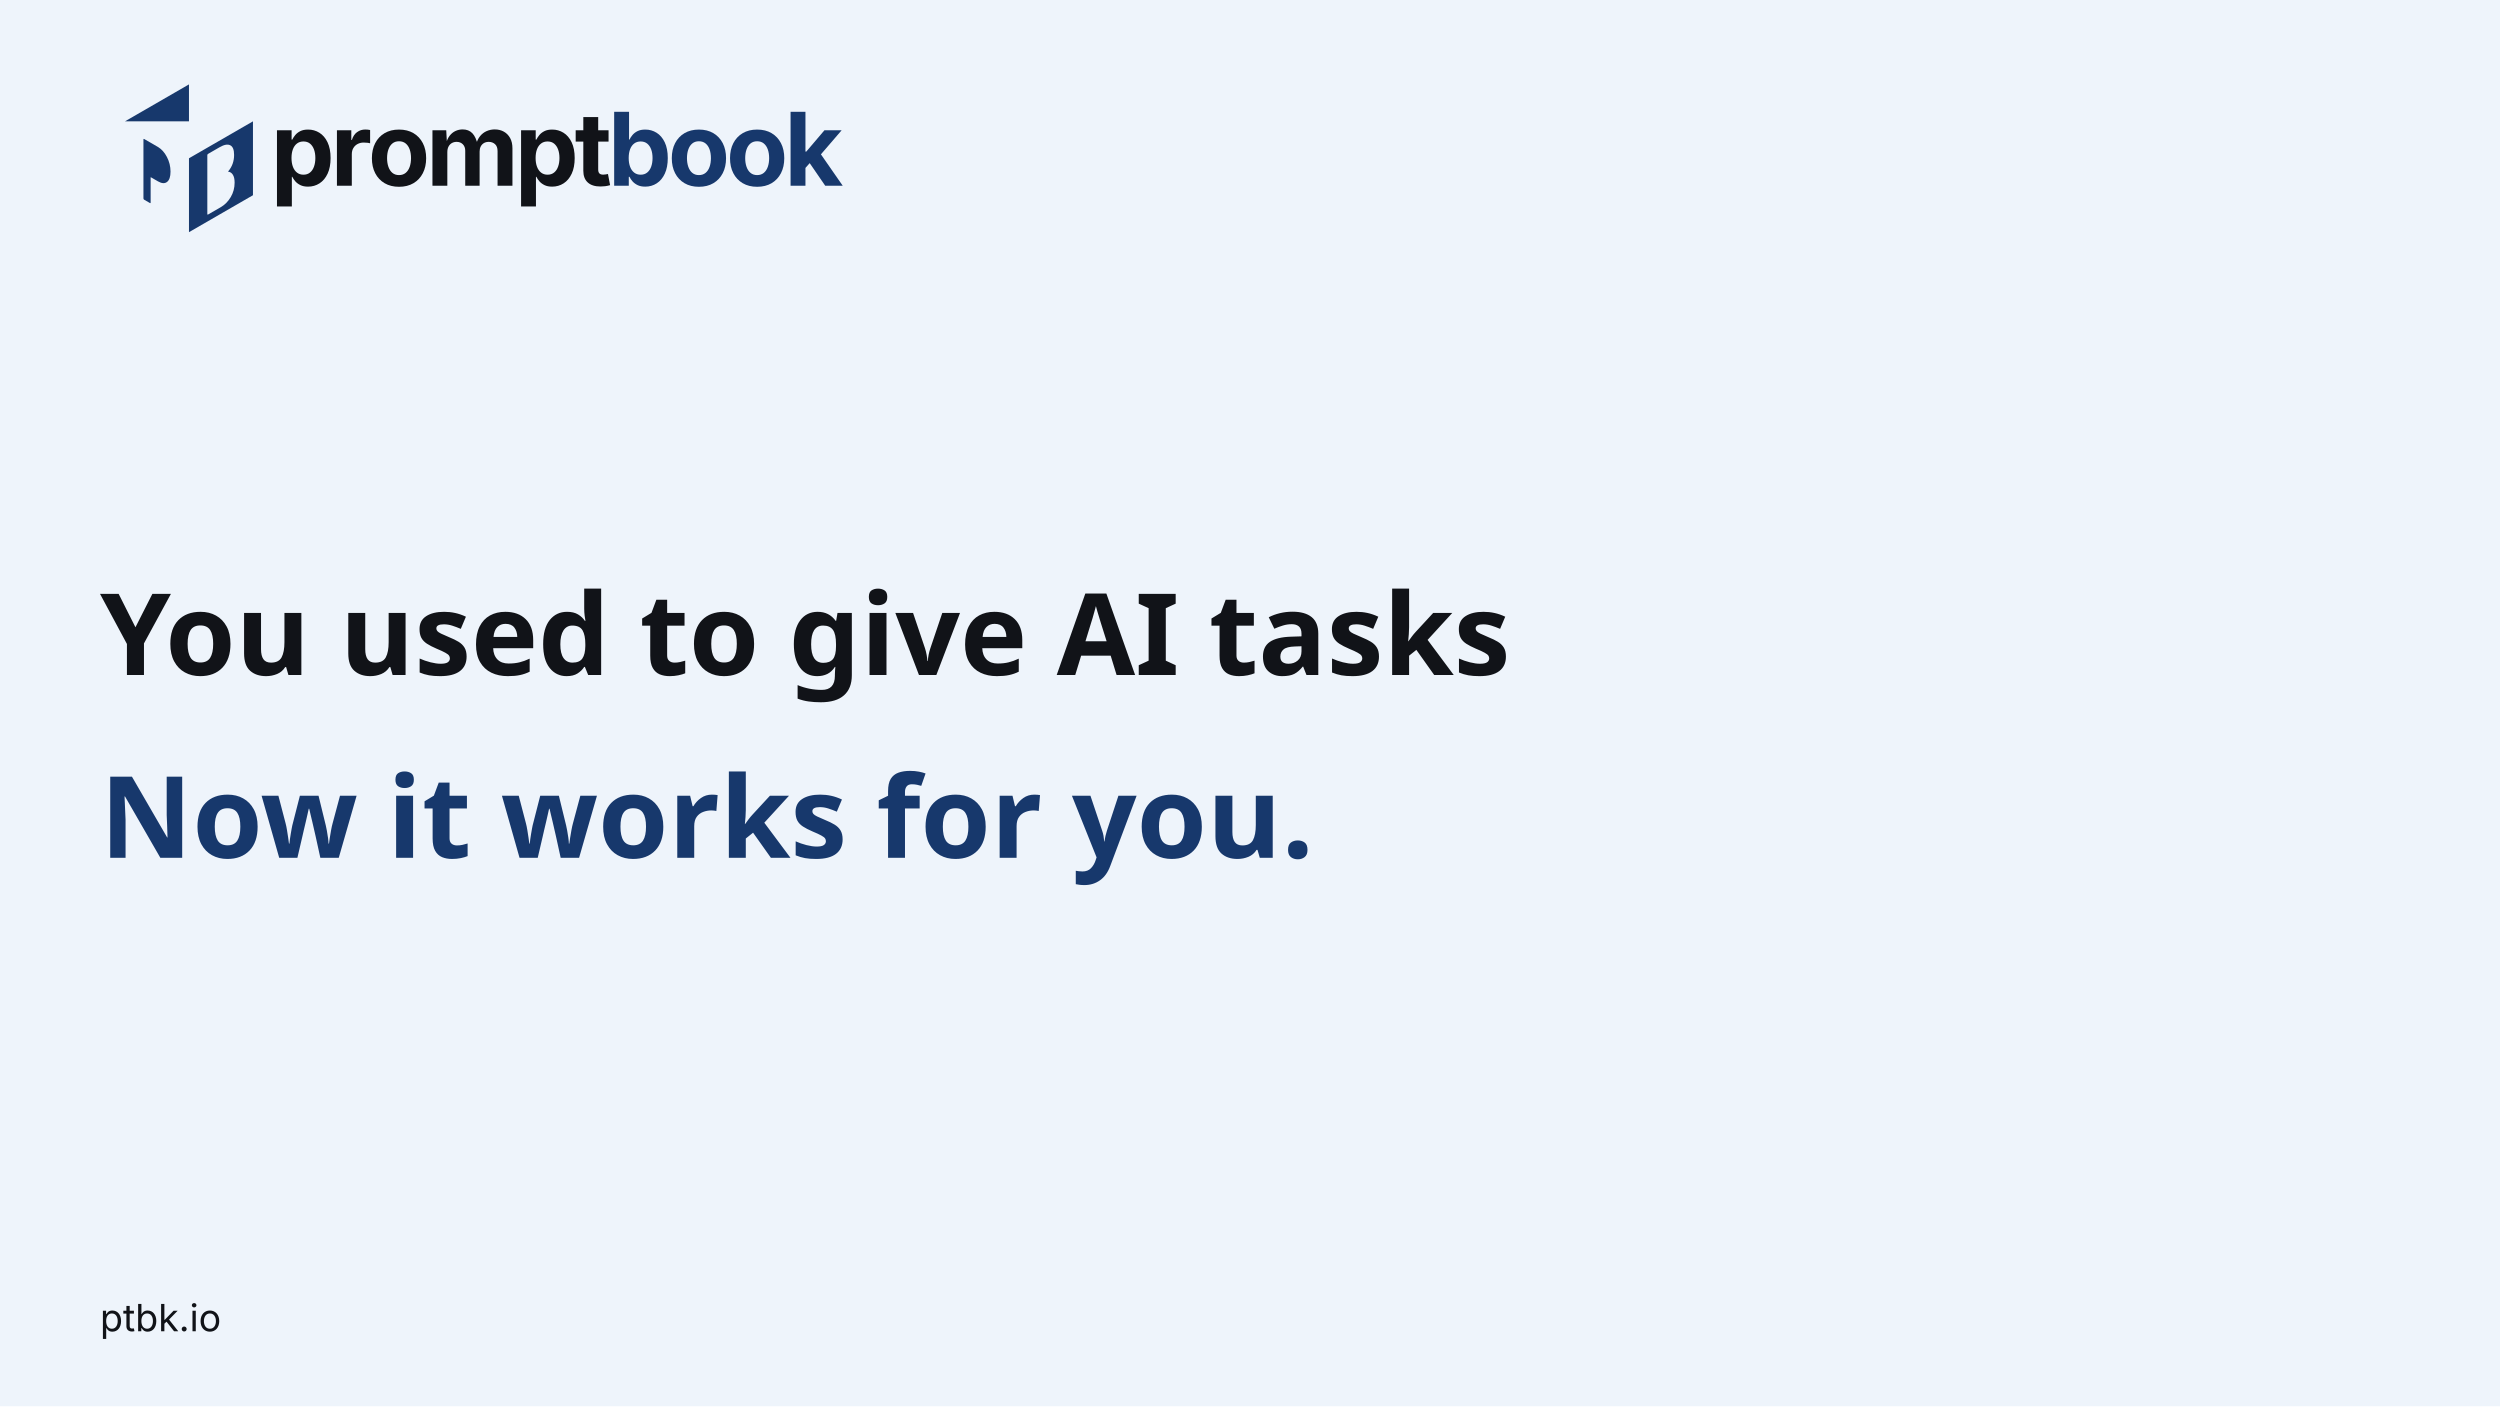
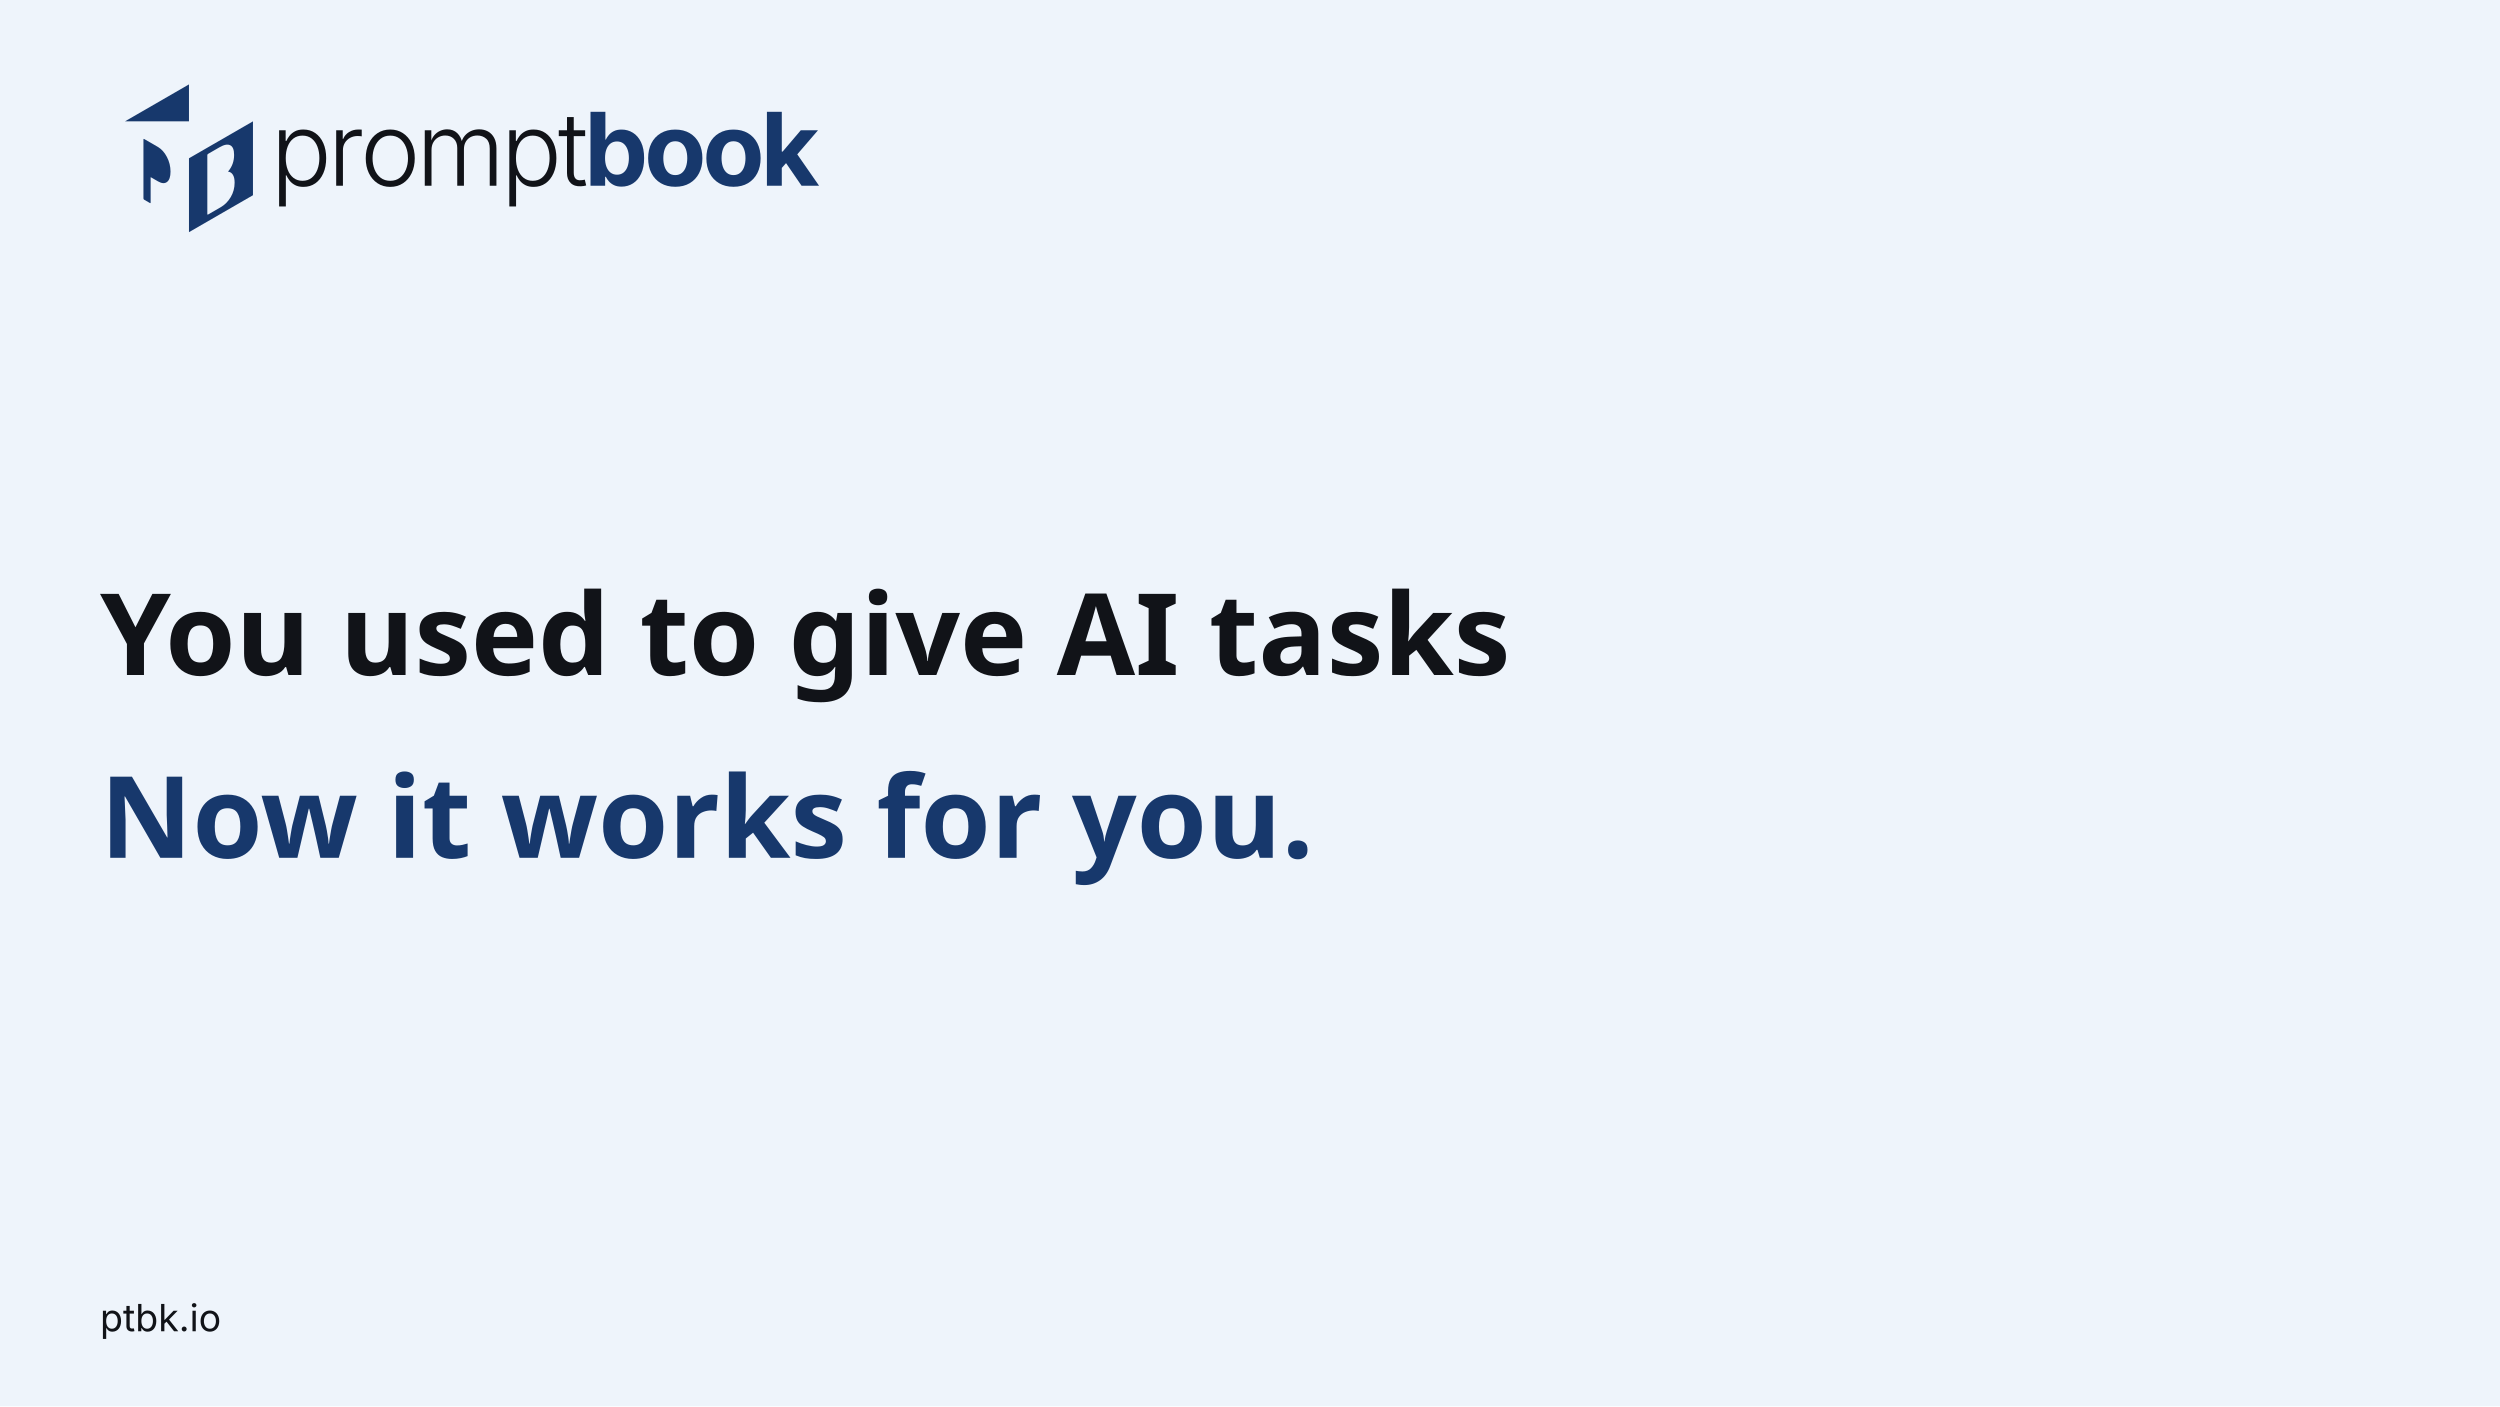
<svg xmlns="http://www.w3.org/2000/svg" width="1600" height="900" viewBox="0 0 1600 900" role="img">
  <rect width="1600" height="900" fill="#EEF4FB" />
  <g transform="translate(64 48) scale(.65)">
    <g transform="translate(10 4.395833) scale(1.212565)">
      <path fill="#17386C" transform="matrix(0.992349 0.572933 -0.992349 0.572933 -100.273 -96.45293)" d="M 170.435,57.258 V 4.896 l 26.181,26.181 v 0 z" />
      <path fill="#17386C" transform="matrix(0.992349 0.572933 0 1.145866 -157.0928 -136.5028)" d="m 197.138,68.251 c 3.15,0 5.687,1.146 7.61,3.437 1.964,2.25 2.946,5.217 2.946,8.899 0,3.601 -0.941,6.505 -2.823,8.715 -1.882,2.209 -4.357,3.314 -7.426,3.314 h -5.769 c -0.164,0 -0.245,0.082 -0.245,0.245 V 110.659 c 0,0.409 -0.205,0.614 -0.614,0.614 h -4.664 c -0.409,0 -0.614,-0.205 -0.614,-0.614 V 68.864 c 0,-0.409 0.205,-0.614 0.614,-0.614 z" />
      <path fill="#17386C" transform="matrix(0.9923484 -0.5729326 0 1.145865 -167.4698 124.8194)" d="m 233.255,63.55 v 52.362 h 52.362 V 63.55 Z m 15.625,4.7 h 9.39 c 3.723,0 6.629,0.982 8.715,2.946 2.128,1.923 3.191,4.746 3.191,8.469 0,4.419 -1.575,7.467 -4.726,9.145 -0.205,0.123 -0.225,0.225 -0.061,0.306 1.637,0.982 2.905,2.353 3.805,4.112 0.941,1.759 1.411,3.846 1.411,6.26 h 5.2e-4 c 0,3.723 -1.064,6.608 -3.192,8.654 -2.087,2.046 -4.848,3.069 -8.285,3.069 h -10.249 c -0.409,0 -0.613,-0.205 -0.613,-0.614 V 68.864 c 0,-0.409 0.204,-0.614 0.613,-0.614 z" />
    </g>
-     <path fill="#111318" transform="translate(168 109) scale(0.04882812 -0.04882812)" d="M128 -418V1118H423V930H437Q458 974 496.5 1021.0Q535 1068 598.0 1100.0Q661 1132 756 1132Q880 1132 983.0 1068.0Q1086 1004 1147.5 876.0Q1209 748 1209 557Q1209 371 1149.0 242.5Q1089 114 986.0 47.5Q883 -19 754 -19Q663 -19 600.0 12.0Q537 43 497.5 88.5Q458 134 437 179H428V-418ZM662 222Q740 222 793.5 265.0Q847 308 874.5 384.0Q902 460 902 558Q902 656 874.5 731.0Q847 806 794.0 849.0Q741 892 662 892Q585 892 531.0 850.5Q477 809 449.0 734.5Q421 660 421 558Q421 457 449.5 381.5Q478 306 532.0 264.0Q586 222 662 222Z" />
-     <path fill="#111318" transform="translate(227.0371 109) scale(0.04882812 -0.04882812)" d="M128 0V1118H418V923H430Q461 1027 533.5 1080.0Q606 1133 700 1133Q723 1133 749.5 1130.5Q776 1128 797 1123V855Q777 862 739.0 866.0Q701 870 667 870Q599 870 544.0 840.5Q489 811 458.5 758.5Q428 706 428 636V0Z" />
-     <path fill="#111318" transform="translate(263.7598 109) scale(0.04882812 -0.04882812)" d="M628 -22Q460 -22 337.0 50.5Q214 123 147.5 252.5Q81 382 81 554Q81 728 147.5 857.5Q214 987 337.0 1059.5Q460 1132 628 1132Q797 1132 919.5 1059.5Q1042 987 1108.5 857.5Q1175 728 1175 554Q1175 382 1108.5 252.5Q1042 123 919.5 50.5Q797 -22 628 -22ZM628 214Q708 214 762.0 258.5Q816 303 843.0 380.5Q870 458 870 555Q870 654 843.0 731.0Q816 808 762.0 852.0Q708 896 628 896Q548 896 494.5 852.0Q441 808 414.0 731.0Q387 654 387 555Q387 458 414.0 380.5Q441 303 494.5 258.5Q548 214 628 214Z" />
-     <path fill="#111318" transform="translate(321.0879 109) scale(0.04882812 -0.04882812)" d="M128 0V1118H406L421 840H399Q425 943 475.5 1008.0Q526 1073 594.0 1104.0Q662 1135 737 1135Q858 1135 932.0 1058.5Q1006 982 1041 822H1006Q1031 929 1087.5 998.5Q1144 1068 1221.5 1101.5Q1299 1135 1384 1135Q1487 1135 1567.5 1090.0Q1648 1045 1694.5 960.5Q1741 876 1741 754V0H1441V697Q1441 792 1389.5 838.0Q1338 884 1263 884Q1207 884 1165.5 859.5Q1124 835 1101.5 791.0Q1079 747 1079 688V0H789V705Q789 787 740.5 835.5Q692 884 615 884Q562 884 519.5 860.0Q477 836 452.5 789.5Q428 743 428 676V0Z" />
-     <path fill="#111318" transform="translate(408.3477 109) scale(0.04882812 -0.04882812)" d="M128 -418V1118H423V930H437Q458 974 496.5 1021.0Q535 1068 598.0 1100.0Q661 1132 756 1132Q880 1132 983.0 1068.0Q1086 1004 1147.5 876.0Q1209 748 1209 557Q1209 371 1149.0 242.5Q1089 114 986.0 47.5Q883 -19 754 -19Q663 -19 600.0 12.0Q537 43 497.5 88.5Q458 134 437 179H428V-418ZM662 222Q740 222 793.5 265.0Q847 308 874.5 384.0Q902 460 902 558Q902 656 874.5 731.0Q847 806 794.0 849.0Q741 892 662 892Q585 892 531.0 850.5Q477 809 449.0 734.5Q421 660 421 558Q421 457 449.5 381.5Q478 306 532.0 264.0Q586 222 662 222Z" />
-     <path fill="#111318" transform="translate(467.3848 109) scale(0.04882812 -0.04882812)" d="M683 1118V889H20V1118ZM174 1384H474V327Q474 274 497.5 248.5Q521 223 576 223Q593 223 624.0 227.5Q655 232 671 236L714 11Q664 -4 614.5 -10.0Q565 -16 520 -16Q352 -16 263.0 66.0Q174 148 174 301Z" />
-     <path fill="#17386C" transform="translate(500.0059 109) scale(0.04882812 -0.04882812)" d="M754 -19Q663 -19 600.0 12.0Q537 43 497.5 88.5Q458 134 437 179H423V0H128V1490H428V930H437Q458 974 496.5 1021.0Q535 1068 598.0 1100.0Q661 1132 756 1132Q880 1132 983.0 1068.0Q1086 1004 1147.5 876.0Q1209 748 1209 557Q1209 371 1149.0 242.5Q1089 114 986.0 47.5Q883 -19 754 -19ZM662 222Q740 222 793.5 265.0Q847 308 874.5 384.0Q902 460 902 558Q902 656 874.5 731.0Q847 806 794.0 849.0Q741 892 662 892Q585 892 531.0 850.5Q477 809 449.0 734.5Q421 660 421 558Q421 457 449.5 381.5Q478 306 532.0 264.0Q586 222 662 222Z" />
-     <path fill="#17386C" transform="translate(559.043 109) scale(0.04882812 -0.04882812)" d="M628 -22Q460 -22 337.0 50.5Q214 123 147.5 252.5Q81 382 81 554Q81 728 147.5 857.5Q214 987 337.0 1059.5Q460 1132 628 1132Q797 1132 919.5 1059.5Q1042 987 1108.5 857.5Q1175 728 1175 554Q1175 382 1108.5 252.5Q1042 123 919.5 50.5Q797 -22 628 -22ZM628 214Q708 214 762.0 258.5Q816 303 843.0 380.5Q870 458 870 555Q870 654 843.0 731.0Q816 808 762.0 852.0Q708 896 628 896Q548 896 494.5 852.0Q441 808 414.0 731.0Q387 654 387 555Q387 458 414.0 380.5Q441 303 494.5 258.5Q548 214 628 214Z" />
-     <path fill="#17386C" transform="translate(616.3711 109) scale(0.04882812 -0.04882812)" d="M628 -22Q460 -22 337.0 50.5Q214 123 147.5 252.5Q81 382 81 554Q81 728 147.5 857.5Q214 987 337.0 1059.5Q460 1132 628 1132Q797 1132 919.5 1059.5Q1042 987 1108.5 857.5Q1175 728 1175 554Q1175 382 1108.5 252.5Q1042 123 919.5 50.5Q797 -22 628 -22ZM628 214Q708 214 762.0 258.5Q816 303 843.0 380.5Q870 458 870 555Q870 654 843.0 731.0Q816 808 762.0 852.0Q708 896 628 896Q548 896 494.5 852.0Q441 808 414.0 731.0Q387 654 387 555Q387 458 414.0 380.5Q441 303 494.5 258.5Q548 214 628 214Z" />
-     <path fill="#17386C" transform="translate(673.6992 109) scale(0.04882812 -0.04882812)" d="M400 327V688H445L811 1118H1158L675 557H604ZM128 0V1490H428V0ZM826 0 490 490 691 703 1179 0Z" />
+     <path fill="#111318" transform="translate(168 109) scale(0.04882812 -0.04882812)" d="M171 -418V1118H303V903H318Q340 954 381.5 1007.0Q423 1060 490.5 1096.5Q558 1133 661 1133Q798 1133 901.0 1061.0Q1004 989 1062.0 859.0Q1120 729 1120 556Q1120 382 1062.5 251.5Q1005 121 902.0 48.5Q799 -24 661 -24Q561 -24 492.5 12.5Q424 49 382.5 103.0Q341 157 318 209H307V-418ZM643 99Q753 99 828.5 160.0Q904 221 943.5 325.0Q983 429 983 557Q983 685 944.0 787.5Q905 890 829.0 950.0Q753 1010 643 1010Q535 1010 459.5 952.0Q384 894 344.5 792.0Q305 690 305 557Q305 424 345.0 320.5Q385 217 460.5 158.0Q536 99 643 99Z" />
+     <path fill="#111318" transform="translate(224.2051 109) scale(0.04882812 -0.04882812)" d="M171 0V1118H303V944H313Q347 1030 429.5 1081.5Q512 1133 617 1133Q634 1133 653.0 1132.5Q672 1132 686 1131V995Q679 997 656.0 999.5Q633 1002 606 1002Q520 1002 452.0 965.0Q384 928 345.5 864.0Q307 800 307 717V0Z" />
+     <path fill="#111318" transform="translate(256.1426 109) scale(0.04882812 -0.04882812)" d="M607 -24Q461 -24 350.0 49.5Q239 123 176.0 253.5Q113 384 113 553Q113 725 176.0 855.5Q239 986 350.0 1059.5Q461 1133 607 1133Q752 1133 863.5 1059.5Q975 986 1038.0 855.5Q1101 725 1101 553Q1101 384 1038.5 253.5Q976 123 864.5 49.5Q753 -24 607 -24ZM607 99Q722 99 802.0 161.0Q882 223 923.5 326.0Q965 429 965 553Q965 678 923.0 781.5Q881 885 801.0 947.5Q721 1010 607 1010Q493 1010 413.5 947.5Q334 885 292.0 781.5Q250 678 250 553Q250 429 291.5 326.0Q333 223 412.5 161.0Q492 99 607 99Z" />
+     <path fill="#111318" transform="translate(311.4199 109) scale(0.04882812 -0.04882812)" d="M171 0V1118H303L304 863H289Q312 957 363.0 1017.0Q414 1077 482.5 1107.0Q551 1137 623 1137Q746 1137 825.5 1061.0Q905 985 927 857H905Q925 944 977.0 1006.5Q1029 1069 1104.0 1103.0Q1179 1137 1268 1137Q1368 1137 1446.5 1093.5Q1525 1050 1570.5 964.5Q1616 879 1616 753V0H1481V749Q1481 884 1409.0 948.0Q1337 1012 1232 1012Q1152 1012 1091.0 978.0Q1030 944 995.5 882.0Q961 820 961 737V0H826V761Q826 877 758.5 944.5Q691 1012 584 1012Q509 1012 446.0 977.0Q383 942 345.0 877.0Q307 812 307 719V0Z" />
+     <path fill="#111318" transform="translate(394.6758 109) scale(0.04882812 -0.04882812)" d="M171 -418V1118H303V903H318Q340 954 381.5 1007.0Q423 1060 490.5 1096.5Q558 1133 661 1133Q798 1133 901.0 1061.0Q1004 989 1062.0 859.0Q1120 729 1120 556Q1120 382 1062.5 251.5Q1005 121 902.0 48.5Q799 -24 661 -24Q561 -24 492.5 12.5Q424 49 382.5 103.0Q341 157 318 209H307V-418ZM643 99Q753 99 828.5 160.0Q904 221 943.5 325.0Q983 429 983 557Q983 685 944.0 787.5Q905 890 829.0 950.0Q753 1010 643 1010Q535 1010 459.5 952.0Q384 894 344.5 792.0Q305 690 305 557Q305 424 345.0 320.5Q385 217 460.5 158.0Q536 99 643 99Z" />
+     <path fill="#111318" transform="translate(450.8809 109) scale(0.04882812 -0.04882812)" d="M549 1118V1000H17V1118ZM183 1384H319V264Q319 181 356.0 142.0Q393 103 469 111Q483 111 503.5 114.5Q524 118 542 122L570 5Q548 -2 521.5 -6.0Q495 -10 468 -11Q334 -20 258.5 52.5Q183 125 183 255Z" />
+     <path fill="#17386C" transform="translate(476.7148 109) scale(0.04882812 -0.04882812)" d="M754 -19Q663 -19 600.0 12.0Q537 43 497.5 88.5Q458 134 437 179H423V0H128V1490H428V930H437Q458 974 496.5 1021.0Q535 1068 598.0 1100.0Q661 1132 756 1132Q880 1132 983.0 1068.0Q1086 1004 1147.5 876.0Q1209 748 1209 557Q1209 371 1149.0 242.5Q1089 114 986.0 47.5Q883 -19 754 -19ZM662 222Q740 222 793.5 265.0Q847 308 874.5 384.0Q902 460 902 558Q902 656 874.5 731.0Q847 806 794.0 849.0Q741 892 662 892Q585 892 531.0 850.5Q477 809 449.0 734.5Q421 660 421 558Q421 457 449.5 381.5Q478 306 532.0 264.0Q586 222 662 222Z" />
+     <path fill="#17386C" transform="translate(535.752 109) scale(0.04882812 -0.04882812)" d="M628 -22Q460 -22 337.0 50.5Q214 123 147.5 252.5Q81 382 81 554Q81 728 147.5 857.5Q214 987 337.0 1059.5Q460 1132 628 1132Q797 1132 919.5 1059.5Q1042 987 1108.5 857.5Q1175 728 1175 554Q1175 382 1108.5 252.5Q1042 123 919.5 50.5Q797 -22 628 -22ZM628 214Q708 214 762.0 258.5Q816 303 843.0 380.5Q870 458 870 555Q870 654 843.0 731.0Q816 808 762.0 852.0Q708 896 628 896Q548 896 494.5 852.0Q441 808 414.0 731.0Q387 654 387 555Q387 458 414.0 380.5Q441 303 494.5 258.5Q548 214 628 214Z" />
+     <path fill="#17386C" transform="translate(593.0801 109) scale(0.04882812 -0.04882812)" d="M628 -22Q460 -22 337.0 50.5Q214 123 147.5 252.5Q81 382 81 554Q81 728 147.5 857.5Q214 987 337.0 1059.5Q460 1132 628 1132Q797 1132 919.5 1059.5Q1042 987 1108.5 857.5Q1175 728 1175 554Q1175 382 1108.5 252.5Q1042 123 919.5 50.5Q797 -22 628 -22ZM628 214Q708 214 762.0 258.5Q816 303 843.0 380.5Q870 458 870 555Q870 654 843.0 731.0Q816 808 762.0 852.0Q708 896 628 896Q548 896 494.5 852.0Q441 808 414.0 731.0Q387 654 387 555Q387 458 414.0 380.5Q441 303 494.5 258.5Q548 214 628 214Z" />
+     <path fill="#17386C" transform="translate(650.4082 109) scale(0.04882812 -0.04882812)" d="M400 327V688H445L811 1118H1158L675 557H604ZM128 0V1490H428V0ZM826 0 490 490 691 703 1179 0Z" />
  </g>
  <g font-family="Outfit, sans-serif" font-size="72.727" font-weight="600" fill="#111318">
    <text x="64" y="432.0">You used to give AI tasks</text>
    <text x="64" y="549.0" fill="#17386C">Now it works for you.</text>
  </g>
  <text x="64" y="852" font-family="Inter, sans-serif" font-size="24" fill="#111318">ptbk.io</text>
</svg>
